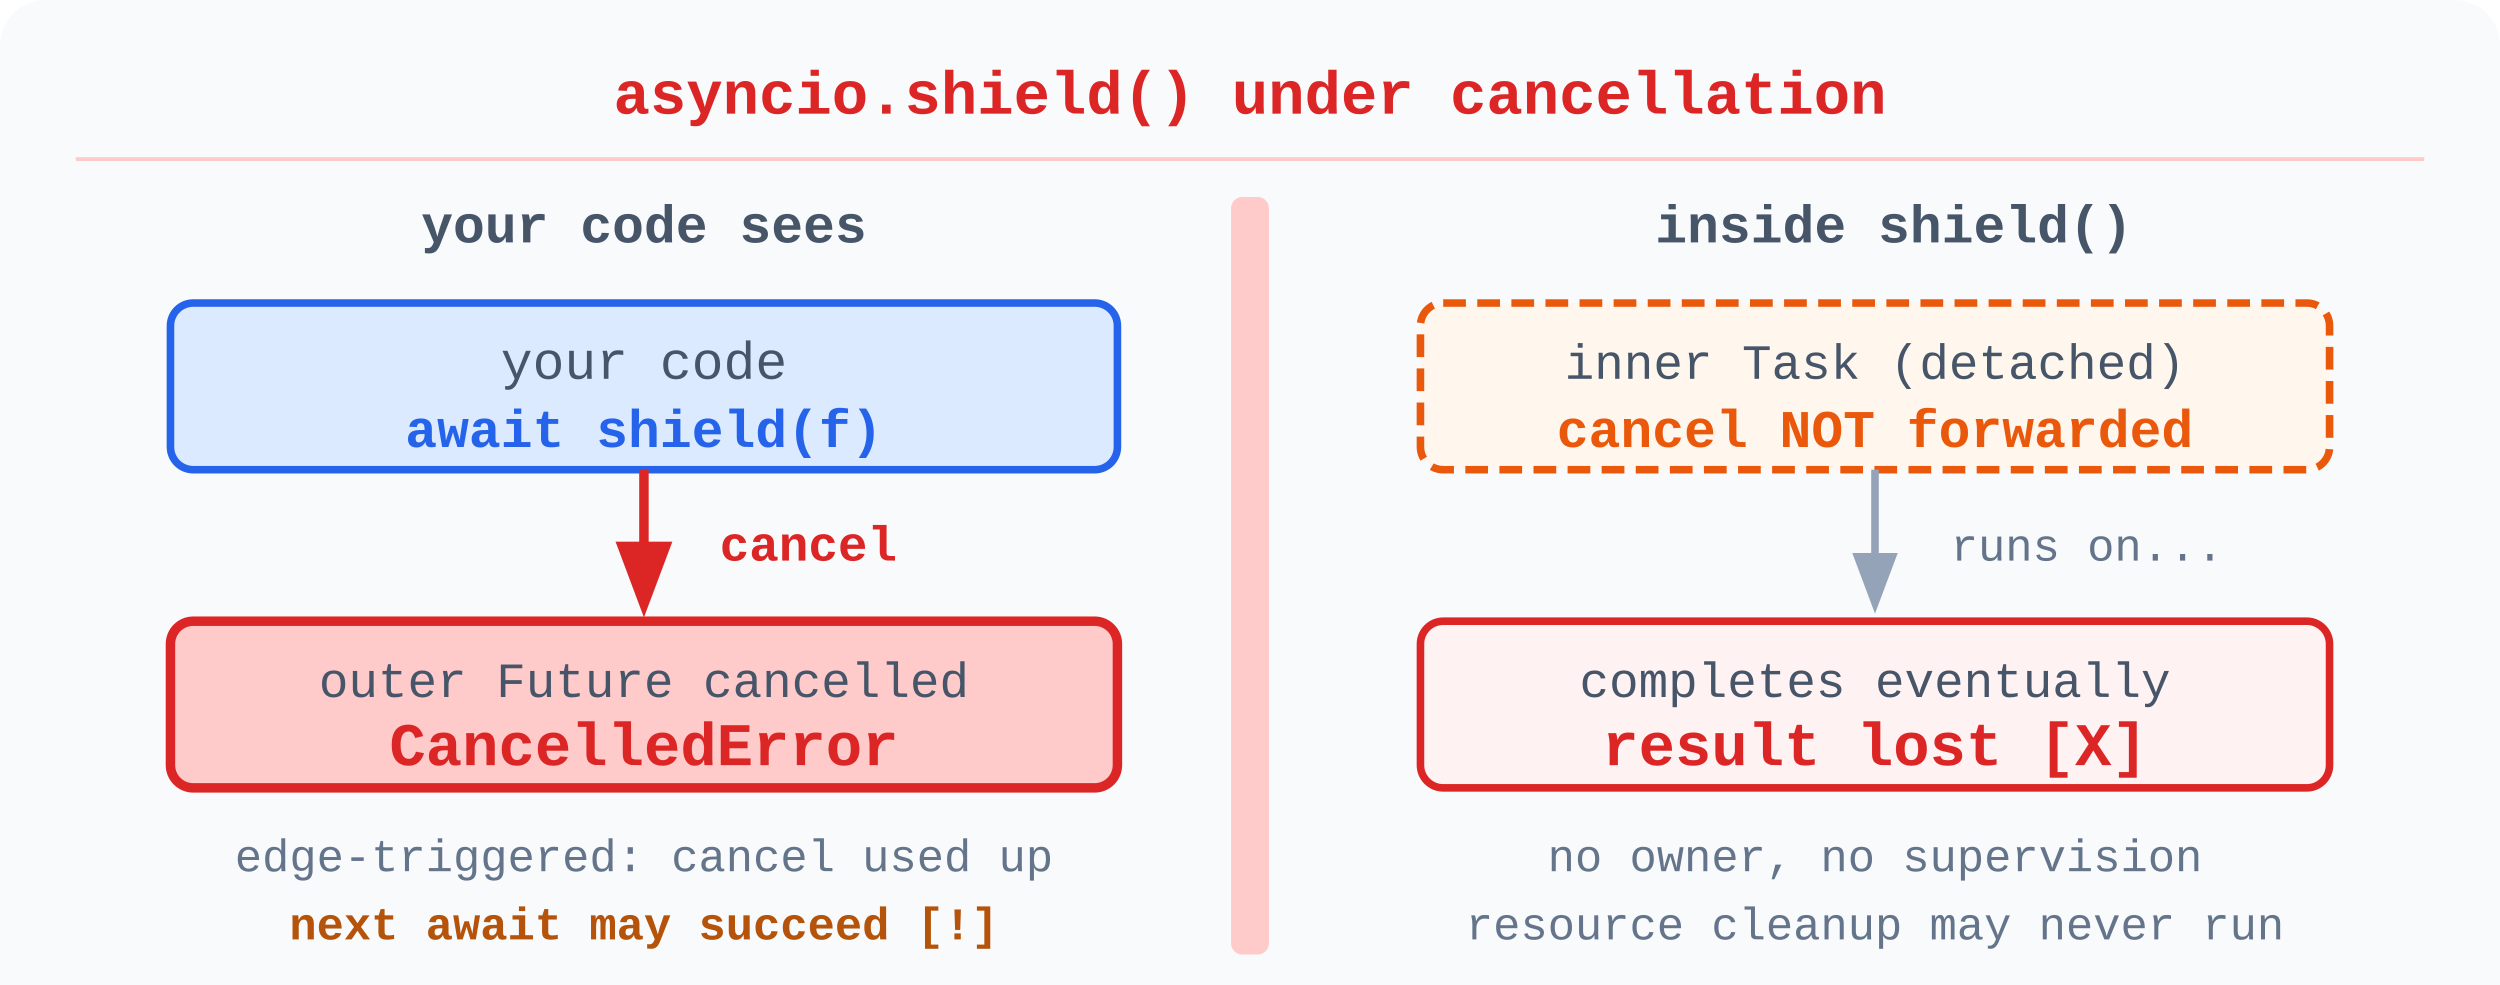
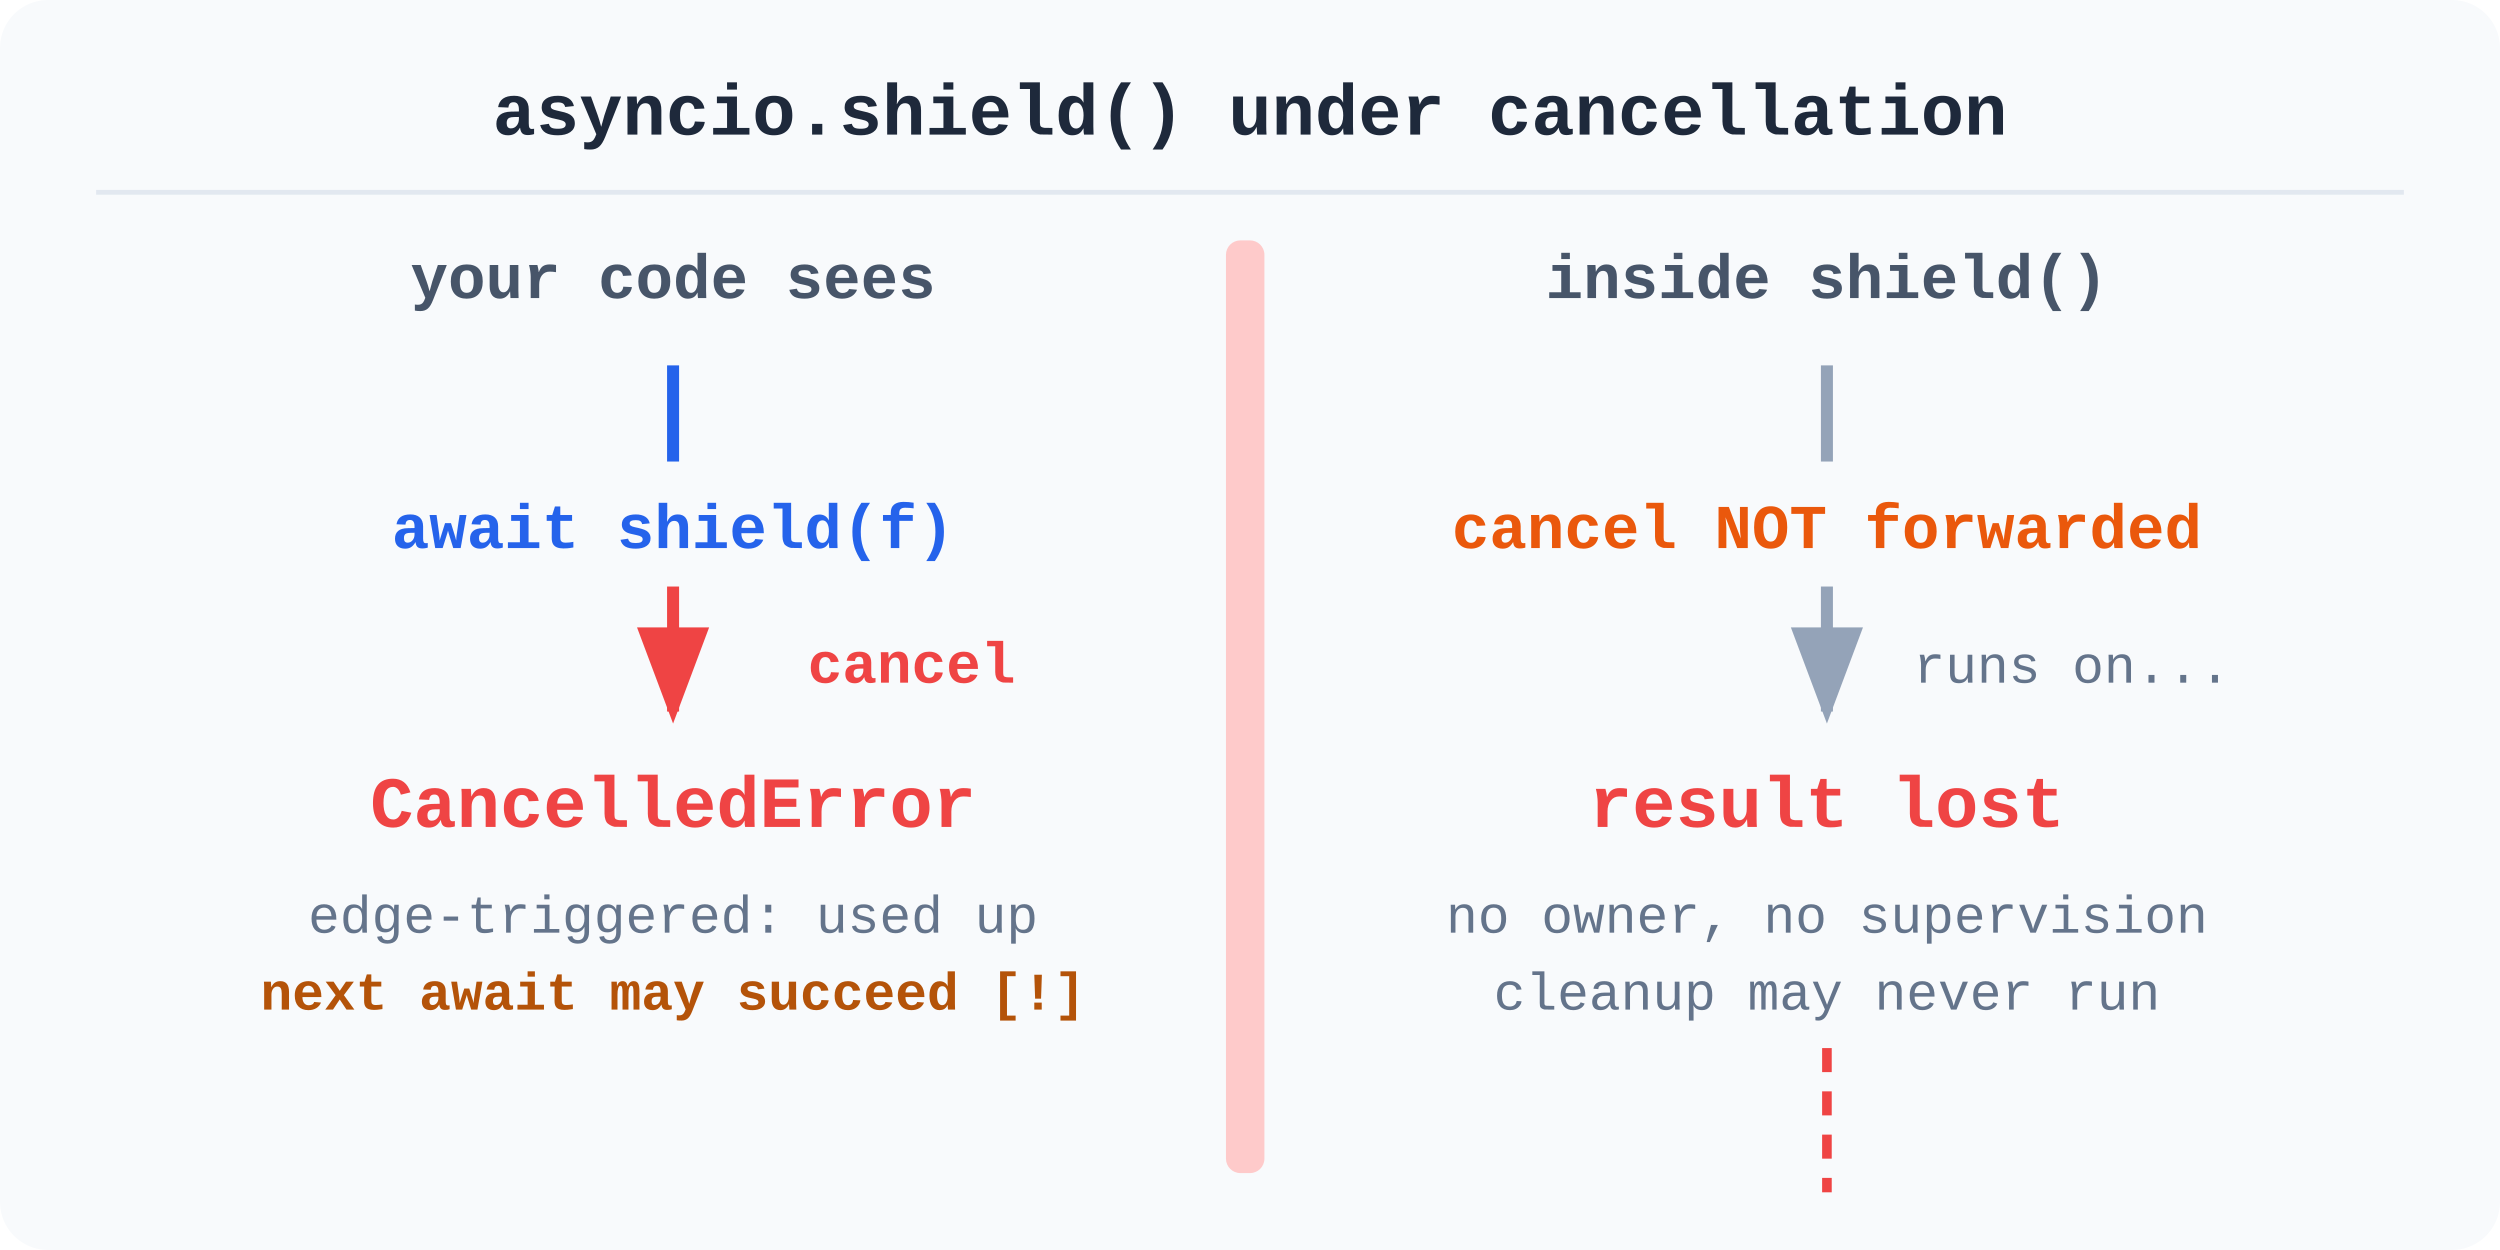
- <svg xmlns="http://www.w3.org/2000/svg" font-family="'Courier New', monospace" height="260" viewBox="0 0 660 260" width="660">
+ <svg xmlns="http://www.w3.org/2000/svg" font-family="'Courier New', monospace" height="260" viewBox="0 0 520 260" width="520">
  <defs>
-     <marker id="arr-red" markerHeight="8" markerWidth="8" orient="auto" refX="6" refY="3">
-       <path d="M0,0 L0,6 L8,3z" fill="#dc2626" />
+     <marker id="arrowRed" markerHeight="6" markerWidth="8" orient="auto" refX="7" refY="3">
+       <polygon fill="#ef4444" points="0 0, 8 3, 0 6" />
    </marker>
-     <marker id="arr-muted" markerHeight="8" markerWidth="8" orient="auto" refX="6" refY="3">
-       <path d="M0,0 L0,6 L8,3z" fill="#94a3b8" />
+     <marker id="arrowGrey" markerHeight="6" markerWidth="8" orient="auto" refX="7" refY="3">
+       <polygon fill="#94a3b8" points="0 0, 8 3, 0 6" />
    </marker>
  </defs>
-   <rect fill="#f8fafc" height="300" rx="12" width="660" />
-   <text fill="#dc2626" font-size="16" font-weight="bold" text-anchor="middle" x="330" y="30">asyncio.shield() under cancellation</text>
-   <line stroke="#fecaca" stroke-width="1" x1="20" x2="640" y1="42" y2="42" />
-   <text fill="#475569" font-size="14" font-weight="600" text-anchor="middle" x="170" y="64">your code sees</text>
-   <text fill="#475569" font-size="14" font-weight="600" text-anchor="middle" x="500" y="64">inside shield()</text>
-   <rect fill="#fecaca" height="200" rx="3" width="10" x="325" y="52" />
-   <rect fill="#dbeafe" height="44" rx="6" stroke="#2563eb" stroke-width="2" width="250" x="45" y="80" />
-   <text fill="#475569" font-size="14" text-anchor="middle" x="170" y="100">your code</text>
-   <text fill="#2563eb" font-size="14" font-weight="bold" text-anchor="middle" x="170" y="118">await shield(f)</text>
-   <line marker-end="url(#arr-red)" stroke="#dc2626" stroke-width="2.5" x1="170" x2="170" y1="124" y2="158" />
-   <text fill="#dc2626" font-size="13" font-weight="600" x="190" y="148">cancel</text>
-   <rect fill="#fecaca" height="44" rx="6" stroke="#dc2626" stroke-width="2.5" width="250" x="45" y="164" />
-   <text fill="#475569" font-size="13" text-anchor="middle" x="170" y="184">outer Future cancelled</text>
-   <text fill="#dc2626" font-size="16" font-weight="bold" text-anchor="middle" x="170" y="202">CancelledError</text>
-   <text fill="#64748b" font-size="12" text-anchor="middle" x="170" y="230">edge-triggered: cancel used up</text>
-   <text fill="#b45309" font-size="12" font-weight="600" text-anchor="middle" x="170" y="248">next await may succeed [!]</text>
-   <rect fill="#fff7ed" height="44" rx="6" stroke="#ea580c" stroke-dasharray="6,3" stroke-width="2" width="240" x="375" y="80" />
-   <text fill="#475569" font-size="13" text-anchor="middle" x="495" y="100">inner Task (detached)</text>
-   <text fill="#ea580c" font-size="14" font-weight="600" text-anchor="middle" x="495" y="118">cancel NOT forwarded</text>
-   <line marker-end="url(#arr-muted)" stroke="#94a3b8" stroke-width="2" x1="495" x2="495" y1="124" y2="158" />
-   <text fill="#64748b" font-size="12" x="515" y="148">runs on...</text>
-   <rect fill="#fef2f2" height="44" rx="6" stroke="#dc2626" stroke-width="2" width="240" x="375" y="164" />
-   <text fill="#475569" font-size="13" text-anchor="middle" x="495" y="184">completes eventually</text>
-   <text fill="#dc2626" font-size="16" font-weight="bold" text-anchor="middle" x="495" y="202">result lost [X]</text>
-   <text fill="#64748b" font-size="12" text-anchor="middle" x="495" y="230">no owner, no supervision</text>
-   <text fill="#64748b" font-size="12" text-anchor="middle" x="495" y="248">resource cleanup may never run</text>
+   <rect fill="#f8fafc" height="260" rx="10" width="520" />
+   <text fill="#1e293b" font-size="15" font-weight="700" text-anchor="middle" x="260" y="28">asyncio.shield() under cancellation</text>
+   <line stroke="#e2e8f0" stroke-width="1" x1="20" x2="500" y1="40" y2="40" />
+   <text fill="#475569" font-size="13" font-weight="600" text-anchor="middle" x="140" y="62">your code sees</text>
+   <text fill="#475569" font-size="13" font-weight="600" text-anchor="middle" x="380" y="62">inside shield()</text>
+   <rect fill="#fecaca" height="194" rx="3" width="8" x="255" y="50" />
+   <line stroke="#2563eb" stroke-width="2.5" x1="140" x2="140" y1="76" y2="96" />
+   <text fill="#2563eb" font-size="13" font-weight="700" text-anchor="middle" x="140" y="114">await shield(f)</text>
+   <line marker-end="url(#arrowRed)" stroke="#ef4444" stroke-width="2.5" x1="140" x2="140" y1="122" y2="148" />
+   <text fill="#ef4444" font-size="12" font-weight="600" x="168" y="142">cancel</text>
+   <text fill="#ef4444" font-size="15" font-weight="700" text-anchor="middle" x="140" y="172">CancelledError</text>
+   <text fill="#64748b" font-size="11" text-anchor="middle" x="140" y="194">edge-triggered: used up</text>
+   <text fill="#b45309" font-size="11" font-weight="600" text-anchor="middle" x="140" y="210">next await may succeed [!]</text>
+   <line stroke="#94a3b8" stroke-width="2.5" x1="380" x2="380" y1="76" y2="96" />
+   <text fill="#ea580c" font-size="13" font-weight="600" text-anchor="middle" x="380" y="114">cancel NOT forwarded</text>
+   <line marker-end="url(#arrowGrey)" stroke="#94a3b8" stroke-width="2.5" x1="380" x2="380" y1="122" y2="148" />
+   <text fill="#64748b" font-size="11" x="398" y="142">runs on...</text>
+   <text fill="#ef4444" font-size="15" font-weight="700" text-anchor="middle" x="380" y="172">result lost</text>
+   <text fill="#64748b" font-size="11" text-anchor="middle" x="380" y="194">no owner, no supervision</text>
+   <text fill="#64748b" font-size="11" text-anchor="middle" x="380" y="210">cleanup may never run</text>
+   <line stroke="#ef4444" stroke-dasharray="5,4" stroke-width="2" x1="380" x2="380" y1="218" y2="248" />
</svg>
